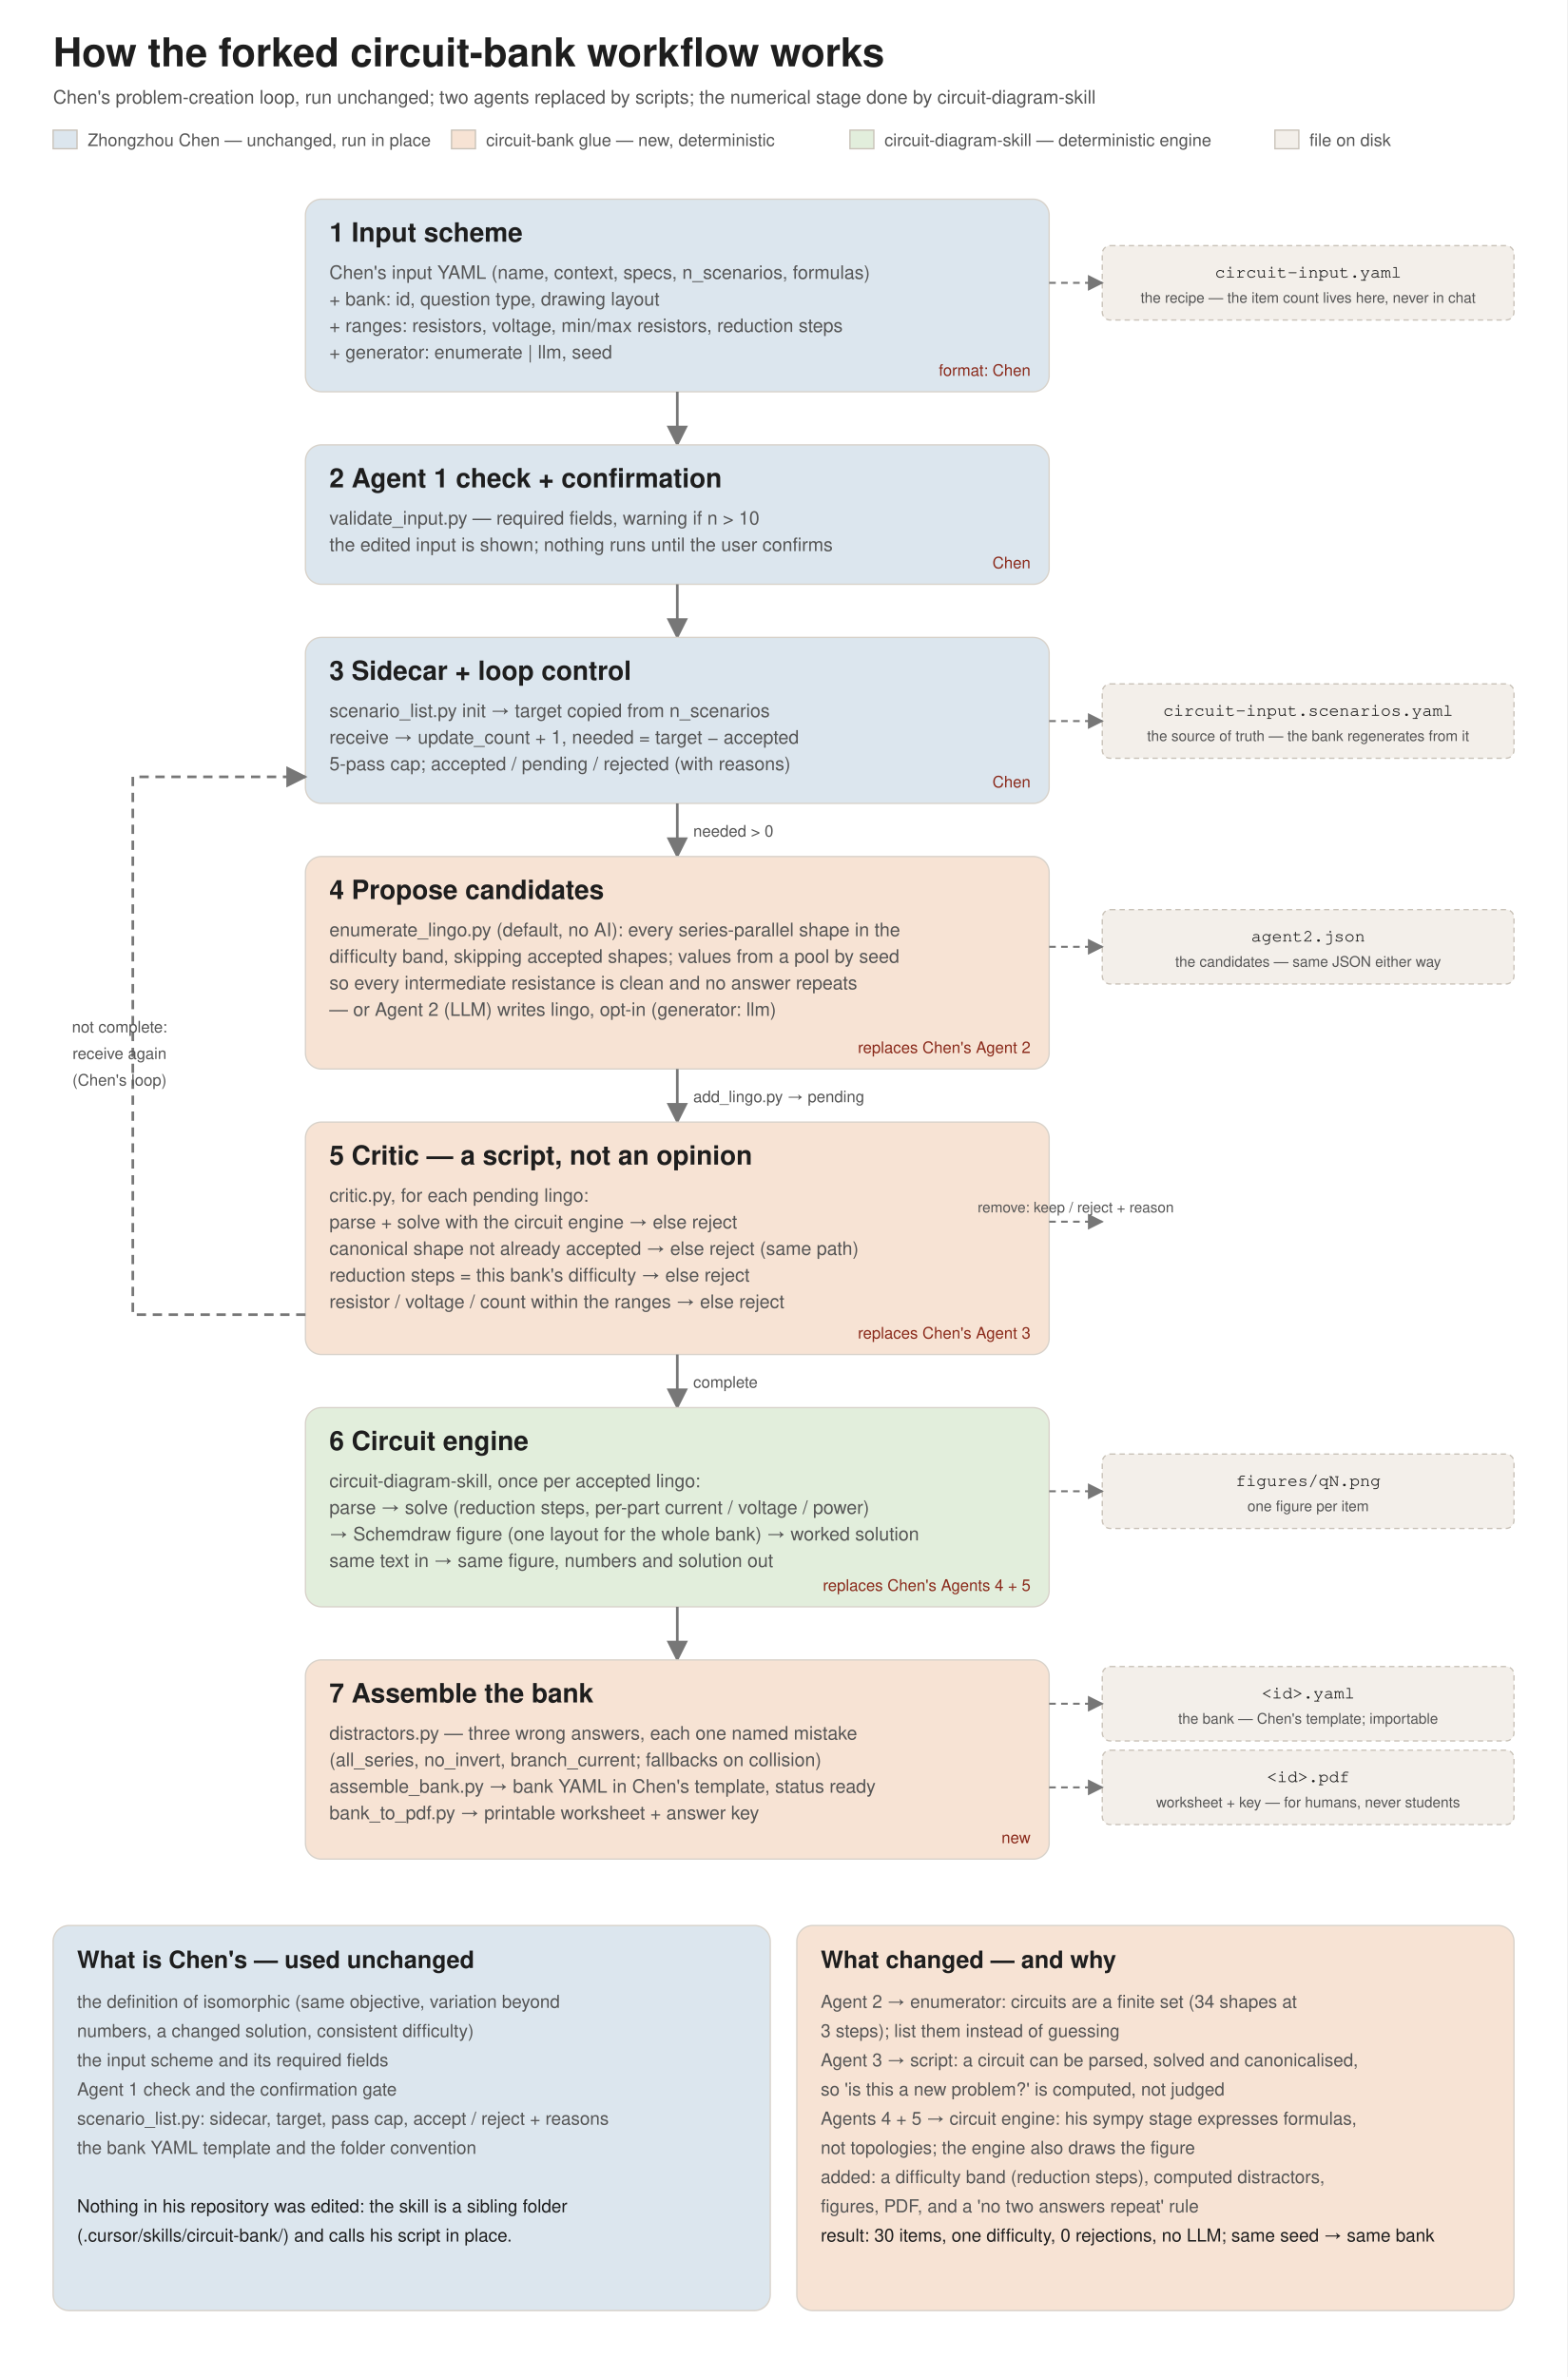
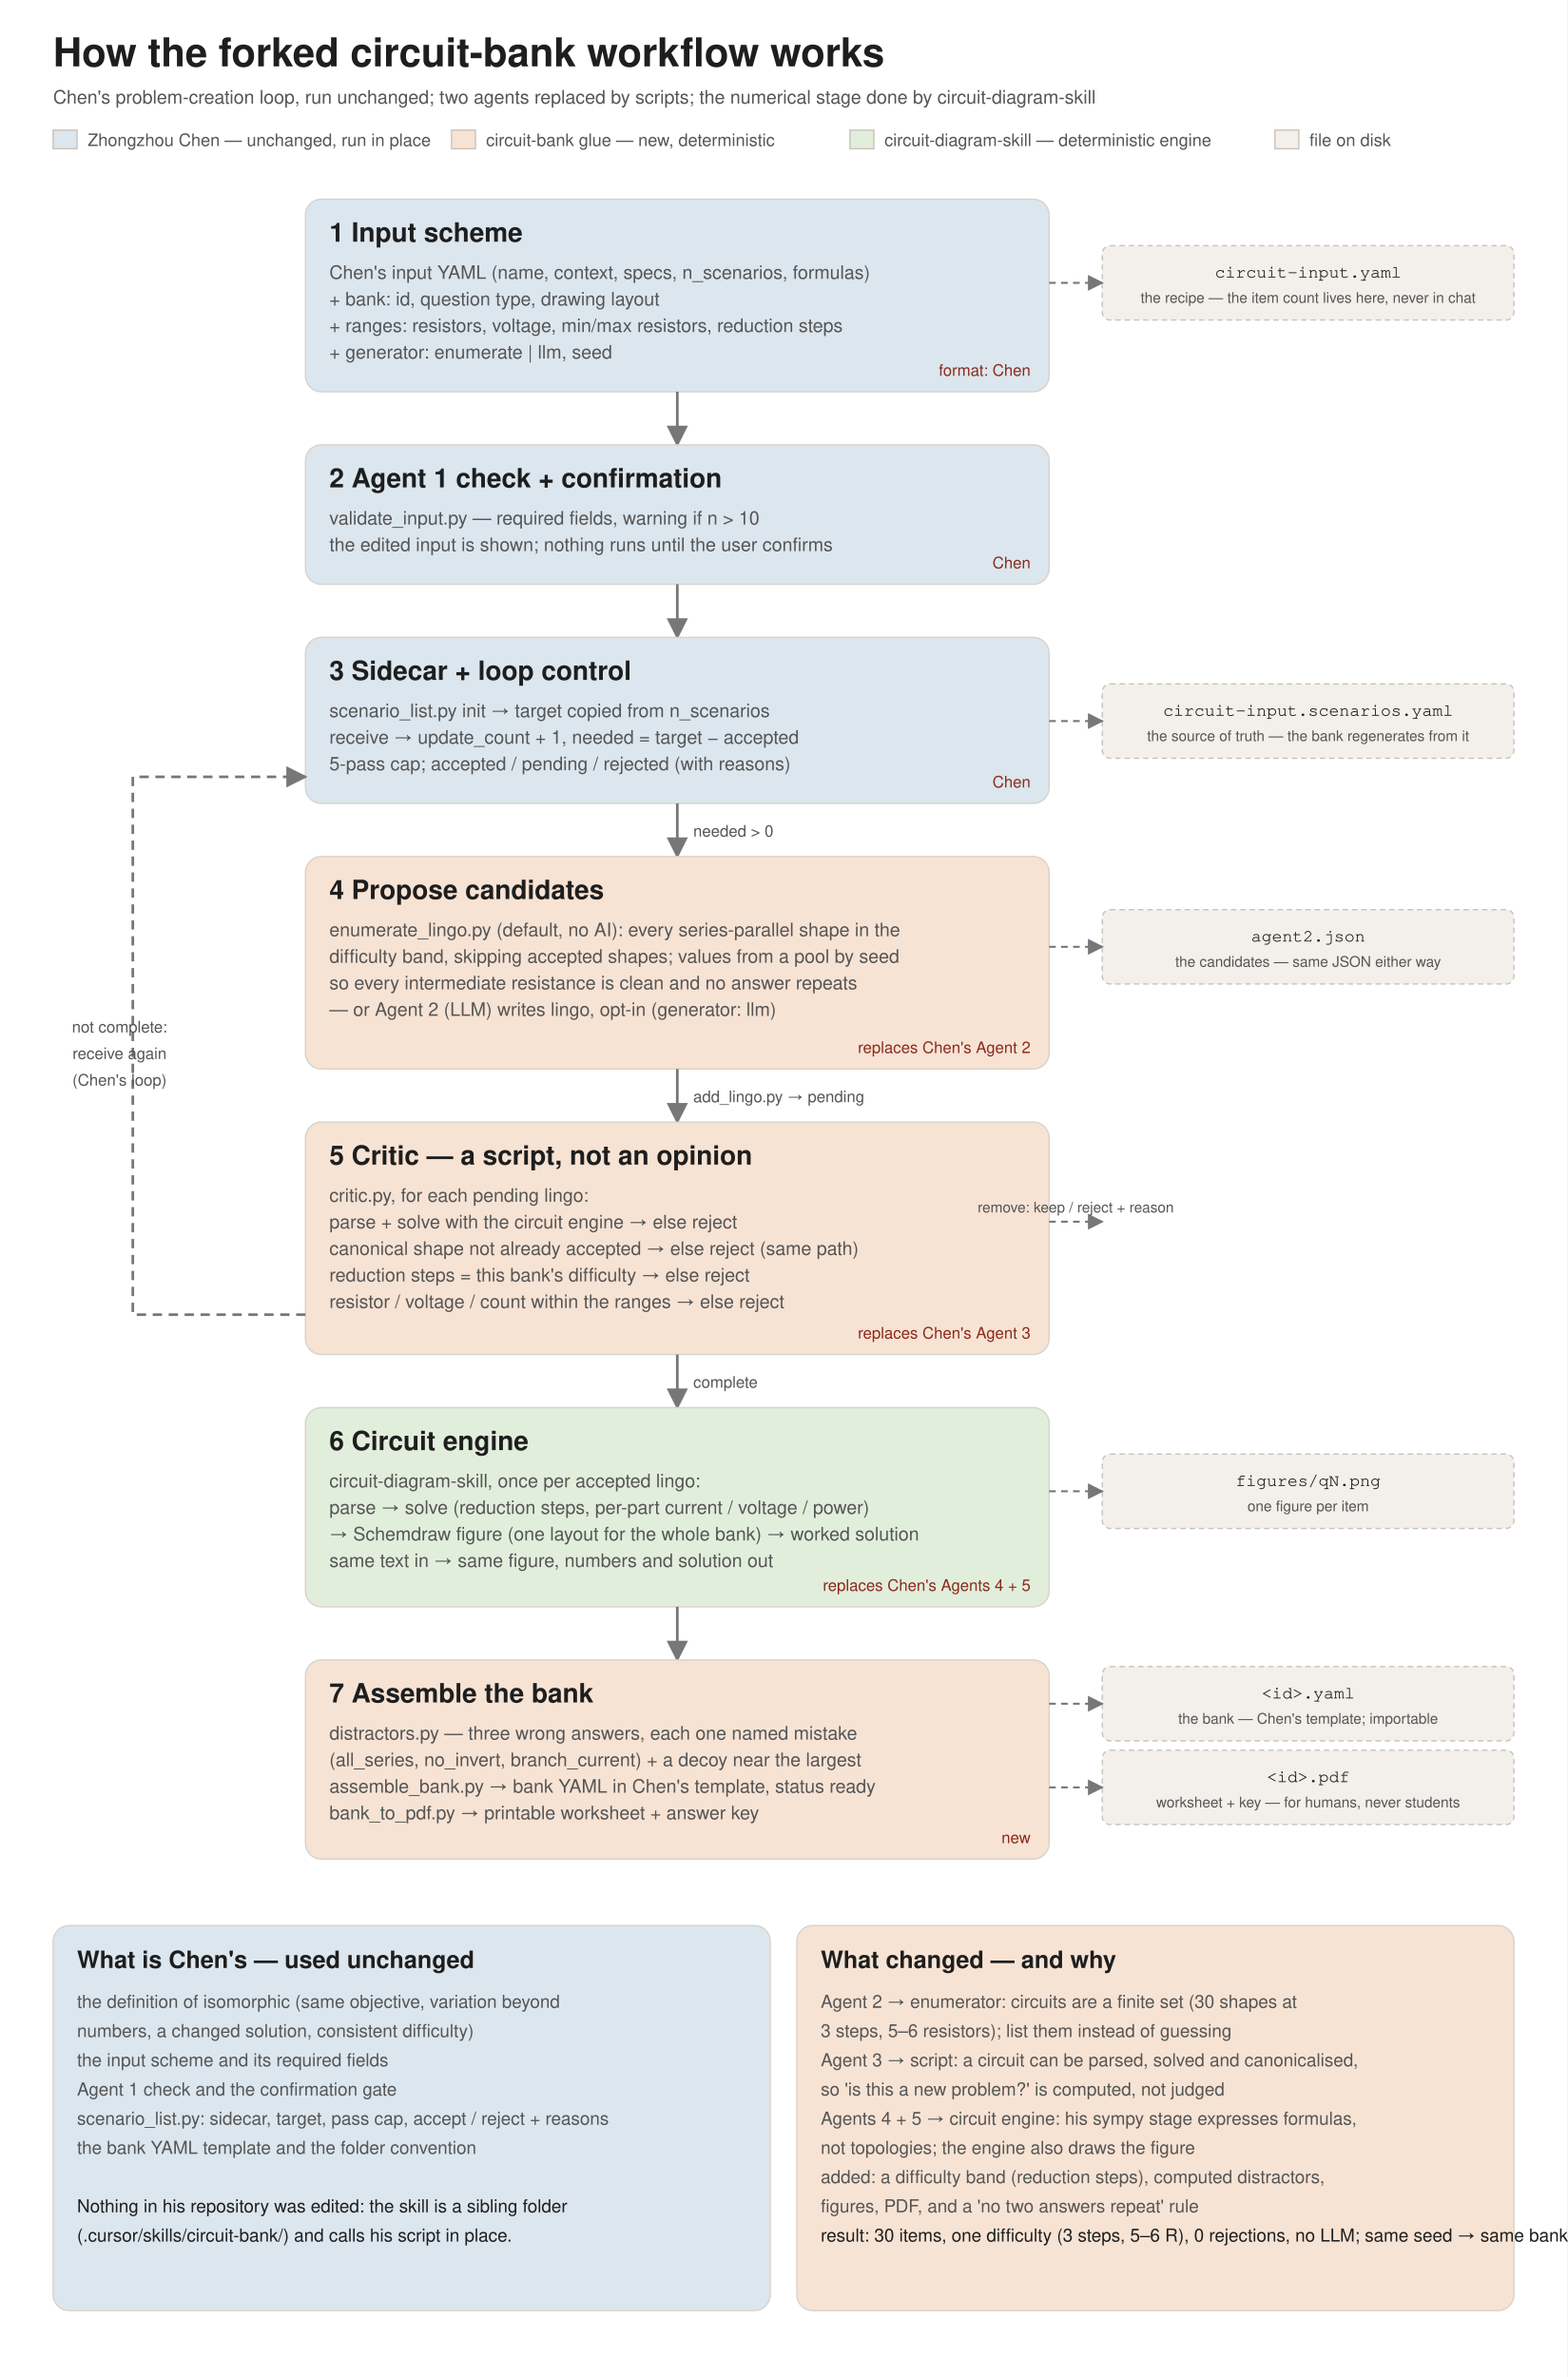
<svg xmlns="http://www.w3.org/2000/svg" width="590" height="895" viewBox="0 0 1180 1790" font-family="Helvetica, Arial, sans-serif">
  <rect width="1180" height="1790" fill="#FFFFFF" />
  <defs>
    <marker id="a" viewBox="0 0 10 10" refX="9" refY="5" markerWidth="8" markerHeight="8" orient="auto-start-reverse">
      <path d="M0,0 L10,5 L0,10 z" fill="#777" />
    </marker>
  </defs>
  <text x="40" y="50" font-size="30" fill="#1E1E1E" text-anchor="start" font-weight="bold" font-family="Helvetica, Arial, sans-serif">How the forked circuit-bank workflow works</text>
  <text x="40" y="78" font-size="14" fill="#555555" text-anchor="start" font-weight="normal" font-family="Helvetica, Arial, sans-serif">Chen's problem-creation loop, run unchanged; two agents replaced by scripts; the numerical stage done by circuit-diagram-skill</text>
  <rect x="40" y="98" width="18" height="14" fill="#DCE6EE" stroke="#C9C2B8" />
  <text x="66" y="110" font-size="13" fill="#555555" text-anchor="start" font-weight="normal" font-family="Helvetica, Arial, sans-serif">Zhongzhou Chen — unchanged, run in place</text>
  <rect x="340" y="98" width="18" height="14" fill="#F7E3D4" stroke="#C9C2B8" />
  <text x="366" y="110" font-size="13" fill="#555555" text-anchor="start" font-weight="normal" font-family="Helvetica, Arial, sans-serif">circuit-bank glue — new, deterministic</text>
  <rect x="640" y="98" width="18" height="14" fill="#E2EEDC" stroke="#C9C2B8" />
  <text x="666" y="110" font-size="13" fill="#555555" text-anchor="start" font-weight="normal" font-family="Helvetica, Arial, sans-serif">circuit-diagram-skill — deterministic engine</text>
  <rect x="960" y="98" width="18" height="14" fill="#F3EFEA" stroke="#C9C2B8" />
  <text x="986" y="110" font-size="13" fill="#555555" text-anchor="start" font-weight="normal" font-family="Helvetica, Arial, sans-serif">file on disk</text>
  <rect x="230" y="150" width="560" height="145" rx="12" fill="#DCE6EE" stroke="#D8D2CA" />
  <text x="248" y="182" font-size="20" fill="#1E1E1E" text-anchor="start" font-weight="bold" font-family="Helvetica, Arial, sans-serif">1  Input scheme</text>
  <text x="248" y="210" font-size="14" fill="#555555" text-anchor="start" font-weight="normal" font-family="Helvetica, Arial, sans-serif">Chen's input YAML (name, context, specs, n_scenarios, formulas)</text>
  <text x="248" y="230" font-size="14" fill="#555555" text-anchor="start" font-weight="normal" font-family="Helvetica, Arial, sans-serif">+ bank: id, question type, drawing layout</text>
  <text x="248" y="250" font-size="14" fill="#555555" text-anchor="start" font-weight="normal" font-family="Helvetica, Arial, sans-serif">+ ranges: resistors, voltage, min/max resistors, reduction steps</text>
  <text x="248" y="270" font-size="14" fill="#555555" text-anchor="start" font-weight="normal" font-family="Helvetica, Arial, sans-serif">+ generator: enumerate | llm, seed</text>
  <text x="776" y="283" font-size="12" fill="#8A2A1B" text-anchor="end" font-weight="normal" font-family="Helvetica, Arial, sans-serif">format: Chen</text>
  <rect x="830" y="185" width="310" height="56" rx="6" fill="#F3EFEA" stroke="#C9C2B8" stroke-dasharray="4,3" />
  <text x="985.0" y="209" font-size="13" fill="#1E1E1E" text-anchor="middle" font-weight="normal" font-family="Menlo, Courier, monospace">circuit-input.yaml</text>
  <text x="985.0" y="228" font-size="11" fill="#555555" text-anchor="middle" font-weight="normal" font-family="Helvetica, Arial, sans-serif">the recipe — the item count lives here, never in chat</text>
  <path d="M790,213 L830,213" stroke="#777" stroke-width="1.5" fill="none" marker-end="url(#a)" stroke-dasharray="5,4" />
  <path d="M510.0,295 L510.0,335" stroke="#777" stroke-width="2" fill="none" marker-end="url(#a)" />
  <rect x="230" y="335" width="560" height="105" rx="12" fill="#DCE6EE" stroke="#D8D2CA" />
  <text x="248" y="367" font-size="20" fill="#1E1E1E" text-anchor="start" font-weight="bold" font-family="Helvetica, Arial, sans-serif">2  Agent 1 check + confirmation</text>
  <text x="248" y="395" font-size="14" fill="#555555" text-anchor="start" font-weight="normal" font-family="Helvetica, Arial, sans-serif">validate_input.py — required fields, warning if n &gt; 10</text>
  <text x="248" y="415" font-size="14" fill="#555555" text-anchor="start" font-weight="normal" font-family="Helvetica, Arial, sans-serif">the edited input is shown; nothing runs until the user confirms</text>
  <text x="776" y="428" font-size="12" fill="#8A2A1B" text-anchor="end" font-weight="normal" font-family="Helvetica, Arial, sans-serif">Chen</text>
  <path d="M510.0,440 L510.0,480" stroke="#777" stroke-width="2" fill="none" marker-end="url(#a)" />
  <rect x="230" y="480" width="560" height="125" rx="12" fill="#DCE6EE" stroke="#D8D2CA" />
  <text x="248" y="512" font-size="20" fill="#1E1E1E" text-anchor="start" font-weight="bold" font-family="Helvetica, Arial, sans-serif">3  Sidecar + loop control</text>
  <text x="248" y="540" font-size="14" fill="#555555" text-anchor="start" font-weight="normal" font-family="Helvetica, Arial, sans-serif">scenario_list.py  init → target copied from n_scenarios</text>
  <text x="248" y="560" font-size="14" fill="#555555" text-anchor="start" font-weight="normal" font-family="Helvetica, Arial, sans-serif">receive → update_count + 1, needed = target − accepted</text>
  <text x="248" y="580" font-size="14" fill="#555555" text-anchor="start" font-weight="normal" font-family="Helvetica, Arial, sans-serif">5-pass cap; accepted / pending / rejected (with reasons)</text>
  <text x="776" y="593" font-size="12" fill="#8A2A1B" text-anchor="end" font-weight="normal" font-family="Helvetica, Arial, sans-serif">Chen</text>
  <rect x="830" y="515" width="310" height="56" rx="6" fill="#F3EFEA" stroke="#C9C2B8" stroke-dasharray="4,3" />
  <text x="985.0" y="539" font-size="13" fill="#1E1E1E" text-anchor="middle" font-weight="normal" font-family="Menlo, Courier, monospace">circuit-input.scenarios.yaml</text>
  <text x="985.0" y="558" font-size="11" fill="#555555" text-anchor="middle" font-weight="normal" font-family="Helvetica, Arial, sans-serif">the source of truth — the bank regenerates from it</text>
  <path d="M790,543 L830,543" stroke="#777" stroke-width="1.5" fill="none" marker-end="url(#a)" stroke-dasharray="5,4" />
  <path d="M510.0,605 L510.0,645" stroke="#777" stroke-width="2" fill="none" marker-end="url(#a)" />
  <text x="522.0" y="630.0" font-size="12" fill="#555555" text-anchor="start" font-weight="normal" font-family="Helvetica, Arial, sans-serif">needed &gt; 0</text>
  <rect x="230" y="645" width="560" height="160" rx="12" fill="#F7E3D4" stroke="#D8D2CA" />
  <text x="248" y="677" font-size="20" fill="#1E1E1E" text-anchor="start" font-weight="bold" font-family="Helvetica, Arial, sans-serif">4  Propose candidates</text>
  <text x="248" y="705" font-size="14" fill="#555555" text-anchor="start" font-weight="normal" font-family="Helvetica, Arial, sans-serif">enumerate_lingo.py (default, no AI): every series-parallel shape in the</text>
  <text x="248" y="725" font-size="14" fill="#555555" text-anchor="start" font-weight="normal" font-family="Helvetica, Arial, sans-serif">difficulty band, skipping accepted shapes; values from a pool by seed</text>
  <text x="248" y="745" font-size="14" fill="#555555" text-anchor="start" font-weight="normal" font-family="Helvetica, Arial, sans-serif">so every intermediate resistance is clean and no answer repeats</text>
  <text x="248" y="765" font-size="14" fill="#555555" text-anchor="start" font-weight="normal" font-family="Helvetica, Arial, sans-serif">— or Agent 2 (LLM) writes lingo, opt-in (generator: llm)</text>
  <text x="776" y="793" font-size="12" fill="#8A2A1B" text-anchor="end" font-weight="normal" font-family="Helvetica, Arial, sans-serif">replaces Chen's Agent 2</text>
  <rect x="830" y="685" width="310" height="56" rx="6" fill="#F3EFEA" stroke="#C9C2B8" stroke-dasharray="4,3" />
  <text x="985.0" y="709" font-size="13" fill="#1E1E1E" text-anchor="middle" font-weight="normal" font-family="Menlo, Courier, monospace">agent2.json</text>
  <text x="985.0" y="728" font-size="11" fill="#555555" text-anchor="middle" font-weight="normal" font-family="Helvetica, Arial, sans-serif">the candidates — same JSON either way</text>
  <path d="M790,713 L830,713" stroke="#777" stroke-width="1.5" fill="none" marker-end="url(#a)" stroke-dasharray="5,4" />
  <path d="M510.0,805 L510.0,845" stroke="#777" stroke-width="2" fill="none" marker-end="url(#a)" />
  <text x="522.0" y="830.0" font-size="12" fill="#555555" text-anchor="start" font-weight="normal" font-family="Helvetica, Arial, sans-serif">add_lingo.py → pending</text>
  <rect x="230" y="845" width="560" height="175" rx="12" fill="#F7E3D4" stroke="#D8D2CA" />
  <text x="248" y="877" font-size="20" fill="#1E1E1E" text-anchor="start" font-weight="bold" font-family="Helvetica, Arial, sans-serif">5  Critic — a script, not an opinion</text>
  <text x="248" y="905" font-size="14" fill="#555555" text-anchor="start" font-weight="normal" font-family="Helvetica, Arial, sans-serif">critic.py, for each pending lingo:</text>
  <text x="248" y="925" font-size="14" fill="#555555" text-anchor="start" font-weight="normal" font-family="Helvetica, Arial, sans-serif">parse + solve with the circuit engine          → else reject</text>
  <text x="248" y="945" font-size="14" fill="#555555" text-anchor="start" font-weight="normal" font-family="Helvetica, Arial, sans-serif">canonical shape not already accepted           → else reject (same path)</text>
  <text x="248" y="965" font-size="14" fill="#555555" text-anchor="start" font-weight="normal" font-family="Helvetica, Arial, sans-serif">reduction steps = this bank's difficulty       → else reject</text>
  <text x="248" y="985" font-size="14" fill="#555555" text-anchor="start" font-weight="normal" font-family="Helvetica, Arial, sans-serif">resistor / voltage / count within the ranges   → else reject</text>
  <text x="776" y="1008" font-size="12" fill="#8A2A1B" text-anchor="end" font-weight="normal" font-family="Helvetica, Arial, sans-serif">replaces Chen's Agent 3</text>
  <path d="M790,920 L830,920" stroke="#777" stroke-width="1.5" fill="none" marker-end="url(#a)" stroke-dasharray="5,4" />
  <text x="810.0" y="913" font-size="11" fill="#555555" text-anchor="middle" font-weight="normal" font-family="Helvetica, Arial, sans-serif">remove: keep / reject + reason</text>
  <path d="M510.0,1020 L510.0,1060" stroke="#777" stroke-width="2" fill="none" marker-end="url(#a)" />
  <text x="522.0" y="1045.0" font-size="12" fill="#555555" text-anchor="start" font-weight="normal" font-family="Helvetica, Arial, sans-serif">complete</text>
  <path d="M230,990 L100,990 L100,585 L230,585" stroke="#777" stroke-width="2" fill="none" stroke-dasharray="7,5" marker-end="url(#a)" />
  <text x="90" y="777.5" font-size="12" fill="#555555" text-anchor="middle" font-weight="normal" font-family="Helvetica, Arial, sans-serif">not complete:</text>
  <text x="90" y="797.5" font-size="12" fill="#555555" text-anchor="middle" font-weight="normal" font-family="Helvetica, Arial, sans-serif">receive again</text>
  <text x="90" y="817.5" font-size="12" fill="#555555" text-anchor="middle" font-weight="normal" font-family="Helvetica, Arial, sans-serif">(Chen's loop)</text>
  <rect x="230" y="1060" width="560" height="150" rx="12" fill="#E2EEDC" stroke="#D8D2CA" />
  <text x="248" y="1092" font-size="20" fill="#1E1E1E" text-anchor="start" font-weight="bold" font-family="Helvetica, Arial, sans-serif">6  Circuit engine</text>
  <text x="248" y="1120" font-size="14" fill="#555555" text-anchor="start" font-weight="normal" font-family="Helvetica, Arial, sans-serif">circuit-diagram-skill, once per accepted lingo:</text>
  <text x="248" y="1140" font-size="14" fill="#555555" text-anchor="start" font-weight="normal" font-family="Helvetica, Arial, sans-serif">parse → solve (reduction steps, per-part current / voltage / power)</text>
  <text x="248" y="1160" font-size="14" fill="#555555" text-anchor="start" font-weight="normal" font-family="Helvetica, Arial, sans-serif">→ Schemdraw figure (one layout for the whole bank) → worked solution</text>
  <text x="248" y="1180" font-size="14" fill="#555555" text-anchor="start" font-weight="normal" font-family="Helvetica, Arial, sans-serif">same text in → same figure, numbers and solution out</text>
  <text x="776" y="1198" font-size="12" fill="#8A2A1B" text-anchor="end" font-weight="normal" font-family="Helvetica, Arial, sans-serif">replaces Chen's Agents 4 + 5</text>
  <rect x="830" y="1095" width="310" height="56" rx="6" fill="#F3EFEA" stroke="#C9C2B8" stroke-dasharray="4,3" />
  <text x="985.0" y="1119" font-size="13" fill="#1E1E1E" text-anchor="middle" font-weight="normal" font-family="Menlo, Courier, monospace">figures/qN.png</text>
  <text x="985.0" y="1138" font-size="11" fill="#555555" text-anchor="middle" font-weight="normal" font-family="Helvetica, Arial, sans-serif">one figure per item</text>
  <path d="M790,1123 L830,1123" stroke="#777" stroke-width="1.5" fill="none" marker-end="url(#a)" stroke-dasharray="5,4" />
  <path d="M510.0,1210 L510.0,1250" stroke="#777" stroke-width="2" fill="none" marker-end="url(#a)" />
  <rect x="230" y="1250" width="560" height="150" rx="12" fill="#F7E3D4" stroke="#D8D2CA" />
  <text x="248" y="1282" font-size="20" fill="#1E1E1E" text-anchor="start" font-weight="bold" font-family="Helvetica, Arial, sans-serif">7  Assemble the bank</text>
  <text x="248" y="1310" font-size="14" fill="#555555" text-anchor="start" font-weight="normal" font-family="Helvetica, Arial, sans-serif">distractors.py — three wrong answers, each one named mistake</text>
-   <text x="248" y="1330" font-size="14" fill="#555555" text-anchor="start" font-weight="normal" font-family="Helvetica, Arial, sans-serif">(all_series, no_invert, branch_current; fallbacks on collision)</text>
+   <text x="248" y="1330" font-size="14" fill="#555555" text-anchor="start" font-weight="normal" font-family="Helvetica, Arial, sans-serif">(all_series, no_invert, branch_current) + a decoy near the largest</text>
  <text x="248" y="1350" font-size="14" fill="#555555" text-anchor="start" font-weight="normal" font-family="Helvetica, Arial, sans-serif">assemble_bank.py → bank YAML in Chen's template, status ready</text>
  <text x="248" y="1370" font-size="14" fill="#555555" text-anchor="start" font-weight="normal" font-family="Helvetica, Arial, sans-serif">bank_to_pdf.py → printable worksheet + answer key</text>
  <text x="776" y="1388" font-size="12" fill="#8A2A1B" text-anchor="end" font-weight="normal" font-family="Helvetica, Arial, sans-serif">new</text>
  <rect x="830" y="1255" width="310" height="56" rx="6" fill="#F3EFEA" stroke="#C9C2B8" stroke-dasharray="4,3" />
  <text x="985.0" y="1279" font-size="13" fill="#1E1E1E" text-anchor="middle" font-weight="normal" font-family="Menlo, Courier, monospace">&lt;id&gt;.yaml</text>
  <text x="985.0" y="1298" font-size="11" fill="#555555" text-anchor="middle" font-weight="normal" font-family="Helvetica, Arial, sans-serif">the bank — Chen's template; importable</text>
  <path d="M790,1283 L830,1283" stroke="#777" stroke-width="1.5" fill="none" marker-end="url(#a)" stroke-dasharray="5,4" />
  <rect x="830" y="1318" width="310" height="56" rx="6" fill="#F3EFEA" stroke="#C9C2B8" stroke-dasharray="4,3" />
  <text x="985.0" y="1342" font-size="13" fill="#1E1E1E" text-anchor="middle" font-weight="normal" font-family="Menlo, Courier, monospace">&lt;id&gt;.pdf</text>
  <text x="985.0" y="1361" font-size="11" fill="#555555" text-anchor="middle" font-weight="normal" font-family="Helvetica, Arial, sans-serif">worksheet + key — for humans, never students</text>
  <path d="M790,1346 L830,1346" stroke="#777" stroke-width="1.5" fill="none" marker-end="url(#a)" stroke-dasharray="5,4" />
  <rect x="40" y="1450" width="540.0" height="290" rx="12" fill="#DCE6EE" stroke="#D8D2CA" />
  <text x="58" y="1482" font-size="18" fill="#1E1E1E" text-anchor="start" font-weight="bold" font-family="Helvetica, Arial, sans-serif">What is Chen's — used unchanged</text>
  <text x="58" y="1512" font-size="13.5" fill="#555555" text-anchor="start" font-weight="normal" font-family="Helvetica, Arial, sans-serif">the definition of isomorphic (same objective, variation beyond</text>
  <text x="58" y="1534" font-size="13.5" fill="#555555" text-anchor="start" font-weight="normal" font-family="Helvetica, Arial, sans-serif">   numbers, a changed solution, consistent difficulty)</text>
  <text x="58" y="1556" font-size="13.5" fill="#555555" text-anchor="start" font-weight="normal" font-family="Helvetica, Arial, sans-serif">the input scheme and its required fields</text>
  <text x="58" y="1578" font-size="13.5" fill="#555555" text-anchor="start" font-weight="normal" font-family="Helvetica, Arial, sans-serif">Agent 1 check and the confirmation gate</text>
  <text x="58" y="1600" font-size="13.5" fill="#555555" text-anchor="start" font-weight="normal" font-family="Helvetica, Arial, sans-serif">scenario_list.py: sidecar, target, pass cap, accept / reject + reasons</text>
  <text x="58" y="1622" font-size="13.5" fill="#555555" text-anchor="start" font-weight="normal" font-family="Helvetica, Arial, sans-serif">the bank YAML template and the folder convention</text>
  <text x="58" y="1644" font-size="13.5" fill="#555555" text-anchor="start" font-weight="normal" font-family="Helvetica, Arial, sans-serif" />
  <text x="58" y="1666" font-size="13.5" fill="#1E1E1E" text-anchor="start" font-weight="normal" font-family="Helvetica, Arial, sans-serif">Nothing in his repository was edited: the skill is a sibling folder</text>
  <text x="58" y="1688" font-size="13.5" fill="#1E1E1E" text-anchor="start" font-weight="normal" font-family="Helvetica, Arial, sans-serif">(.cursor/skills/circuit-bank/) and calls his script in place.</text>
  <rect x="600.0" y="1450" width="540.0" height="290" rx="12" fill="#F7E3D4" stroke="#D8D2CA" />
  <text x="618.0" y="1482" font-size="18" fill="#1E1E1E" text-anchor="start" font-weight="bold" font-family="Helvetica, Arial, sans-serif">What changed — and why</text>
-   <text x="618.0" y="1512" font-size="13.5" fill="#555555" text-anchor="start" font-weight="normal" font-family="Helvetica, Arial, sans-serif">Agent 2 → enumerator: circuits are a finite set (34 shapes at</text>
-   <text x="618.0" y="1534" font-size="13.5" fill="#555555" text-anchor="start" font-weight="normal" font-family="Helvetica, Arial, sans-serif">   3 steps); list them instead of guessing</text>
+   <text x="618.0" y="1512" font-size="13.5" fill="#555555" text-anchor="start" font-weight="normal" font-family="Helvetica, Arial, sans-serif">Agent 2 → enumerator: circuits are a finite set (30 shapes at</text>
+   <text x="618.0" y="1534" font-size="13.5" fill="#555555" text-anchor="start" font-weight="normal" font-family="Helvetica, Arial, sans-serif">   3 steps, 5–6 resistors); list them instead of guessing</text>
  <text x="618.0" y="1556" font-size="13.5" fill="#555555" text-anchor="start" font-weight="normal" font-family="Helvetica, Arial, sans-serif">Agent 3 → script: a circuit can be parsed, solved and canonicalised,</text>
  <text x="618.0" y="1578" font-size="13.5" fill="#555555" text-anchor="start" font-weight="normal" font-family="Helvetica, Arial, sans-serif">   so 'is this a new problem?' is computed, not judged</text>
  <text x="618.0" y="1600" font-size="13.5" fill="#555555" text-anchor="start" font-weight="normal" font-family="Helvetica, Arial, sans-serif">Agents 4 + 5 → circuit engine: his sympy stage expresses formulas,</text>
  <text x="618.0" y="1622" font-size="13.5" fill="#555555" text-anchor="start" font-weight="normal" font-family="Helvetica, Arial, sans-serif">   not topologies; the engine also draws the figure</text>
  <text x="618.0" y="1644" font-size="13.5" fill="#555555" text-anchor="start" font-weight="normal" font-family="Helvetica, Arial, sans-serif">added: a difficulty band (reduction steps), computed distractors,</text>
  <text x="618.0" y="1666" font-size="13.5" fill="#555555" text-anchor="start" font-weight="normal" font-family="Helvetica, Arial, sans-serif">   figures, PDF, and a 'no two answers repeat' rule</text>
-   <text x="618.0" y="1688" font-size="13.5" fill="#1E1E1E" text-anchor="start" font-weight="normal" font-family="Helvetica, Arial, sans-serif">result: 30 items, one difficulty, 0 rejections, no LLM; same seed → same bank</text>
+   <text x="618.0" y="1688" font-size="13.5" fill="#1E1E1E" text-anchor="start" font-weight="normal" font-family="Helvetica, Arial, sans-serif">result: 30 items, one difficulty (3 steps, 5–6 R), 0 rejections, no LLM; same seed → same bank</text>
</svg>
